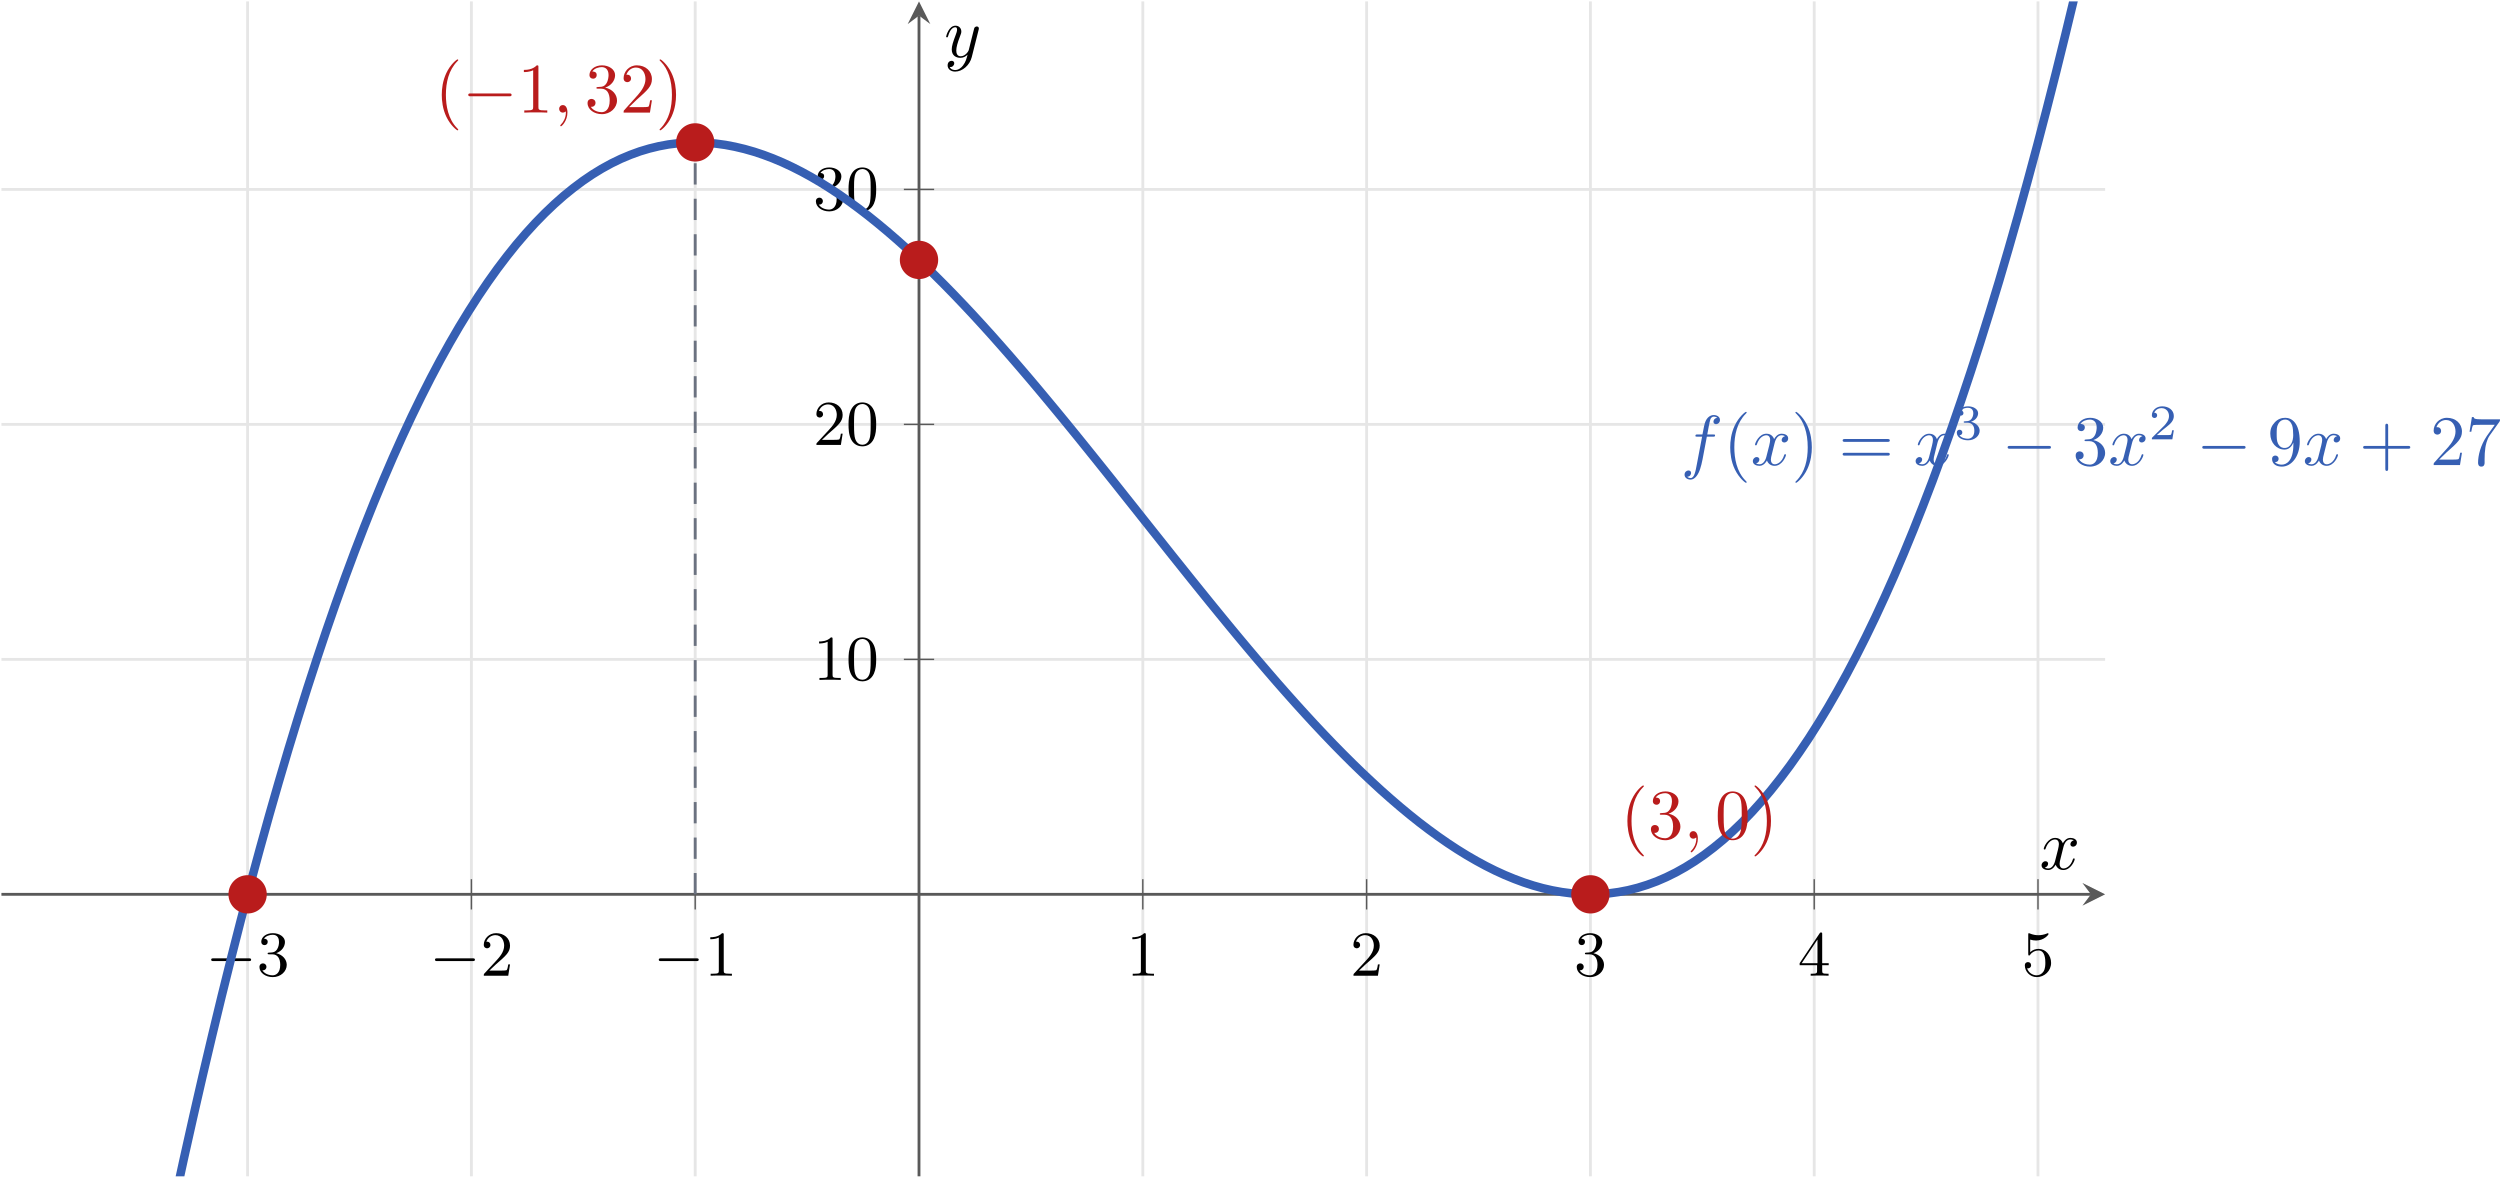
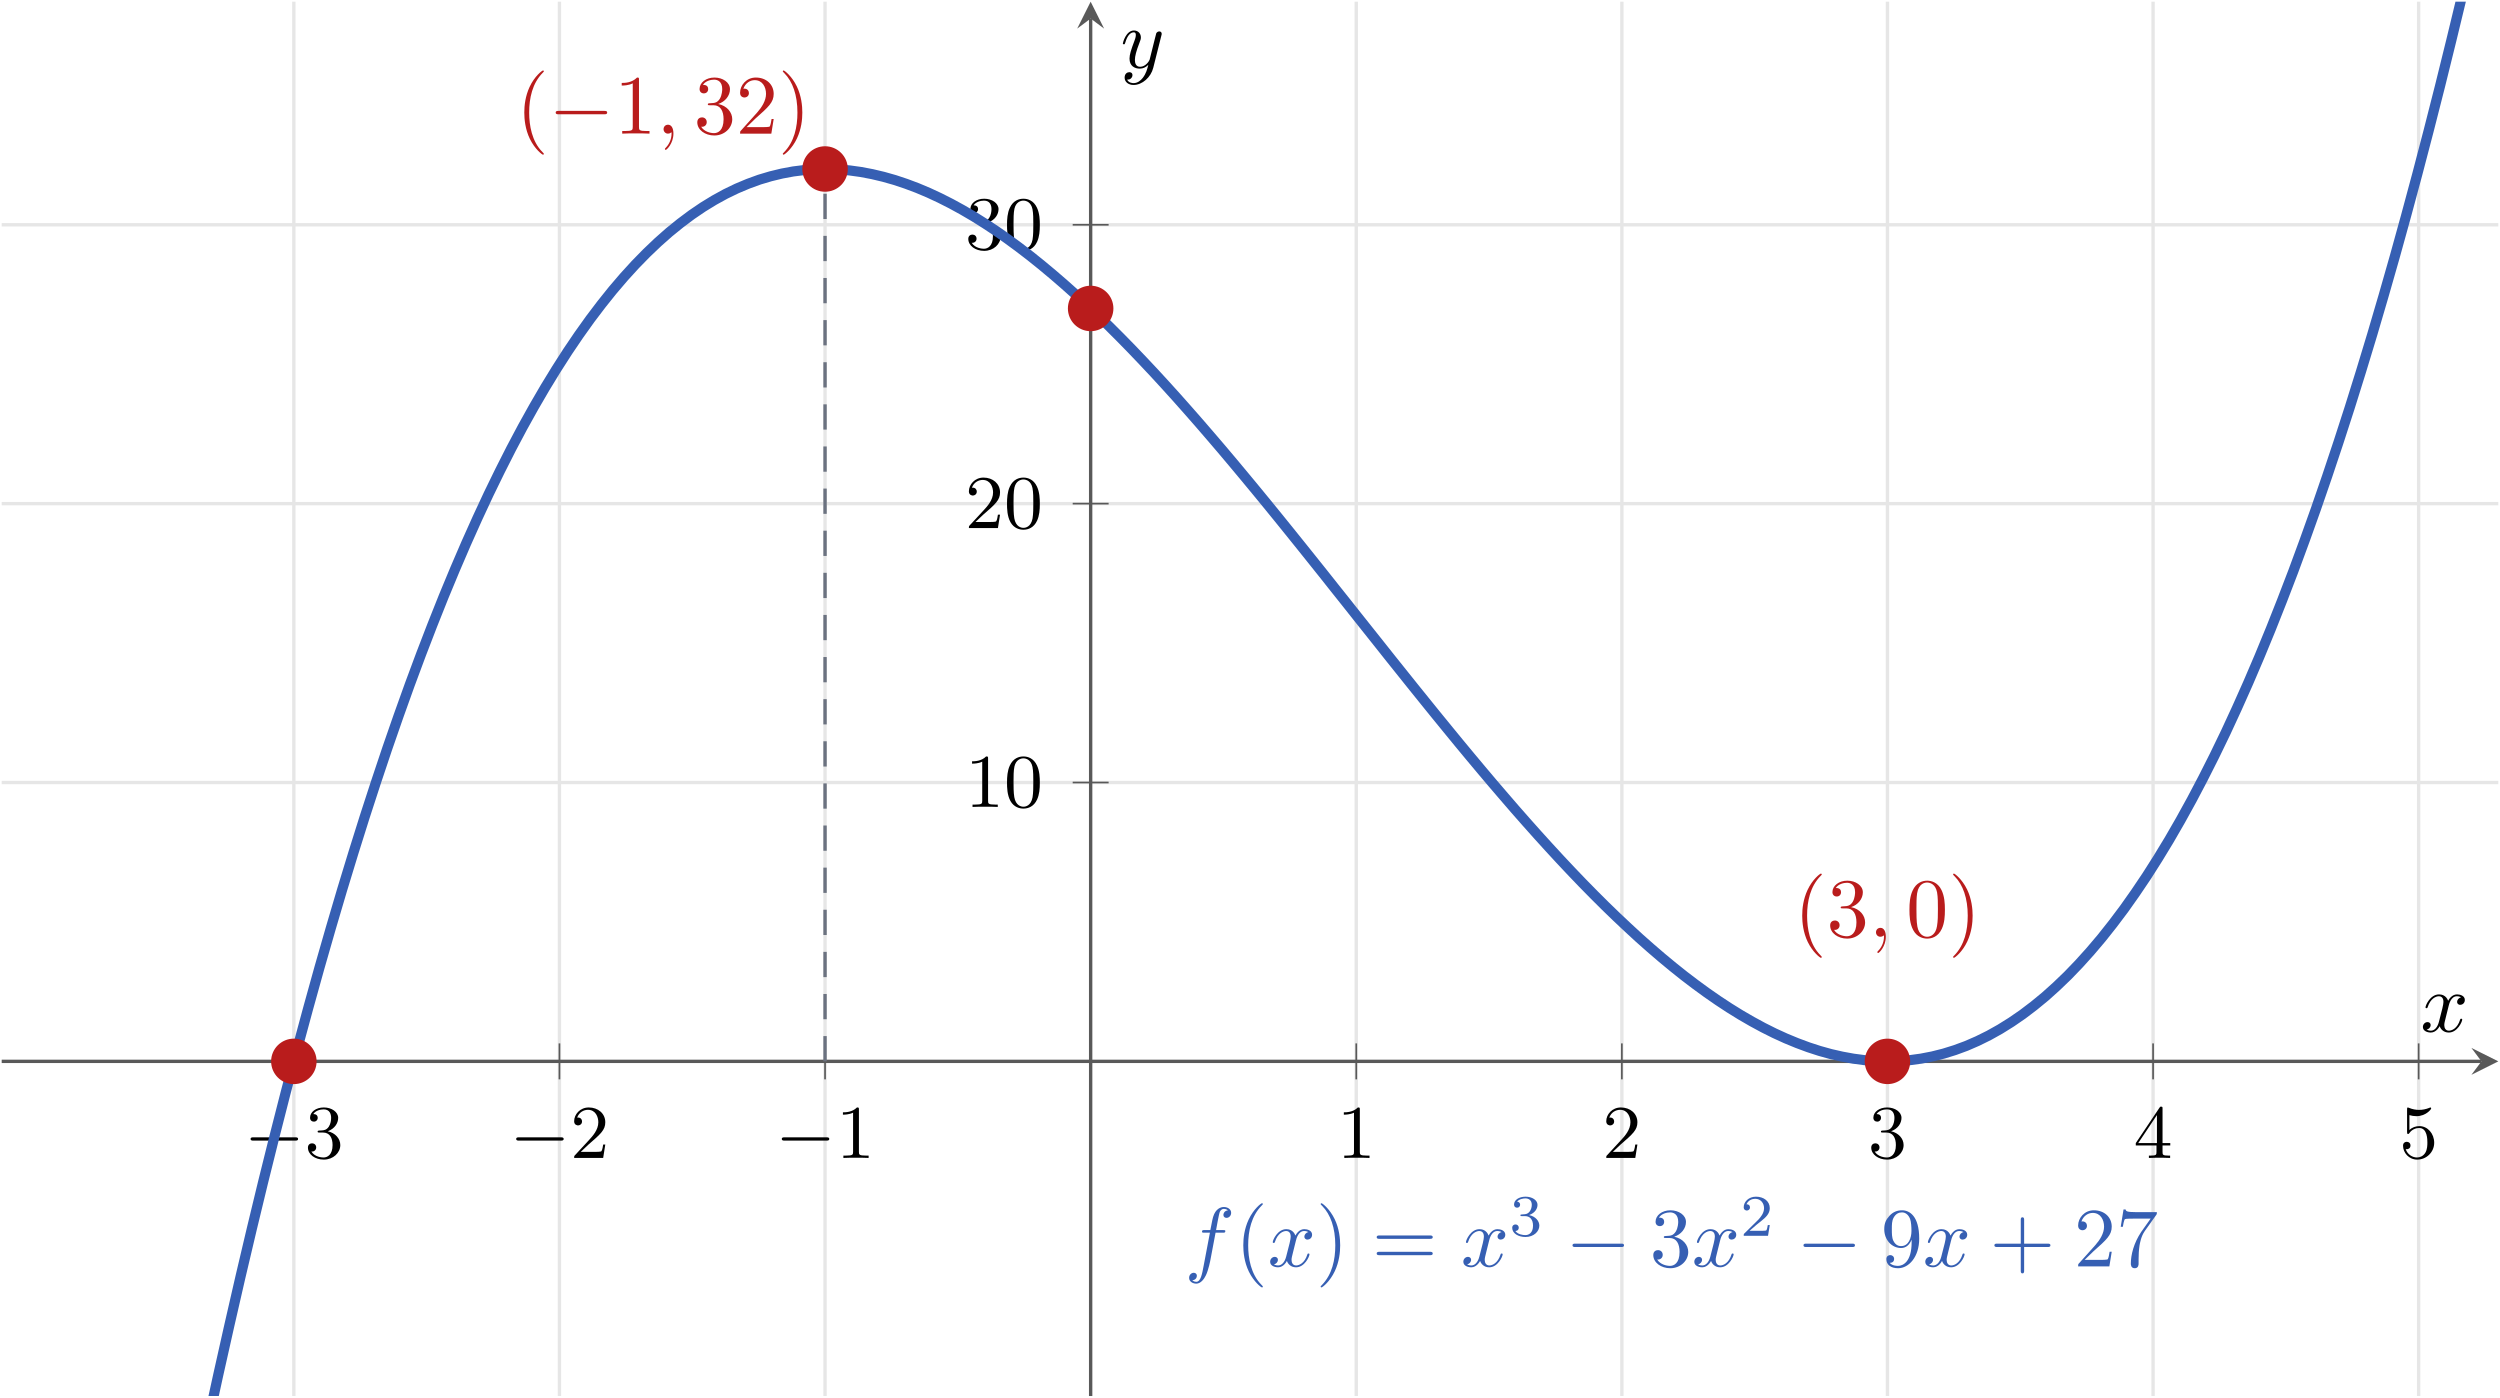
- <svg xmlns="http://www.w3.org/2000/svg" xmlns:xlink="http://www.w3.org/1999/xlink" version="1.1" width="350.957pt" height="165.333pt" viewBox="-67.02 -67.02 350.957 165.333">
+ <svg xmlns="http://www.w3.org/2000/svg" xmlns:xlink="http://www.w3.org/1999/xlink" version="1.1" width="295.722pt" height="165.333pt" viewBox="-67.02 -67.02 295.722 165.333">
  <defs>
    <clipPath id="clip1">
      <path d="M-66.82 98.113H228.504V-66.821H-66.82Z" />
    </clipPath>
    <path id="g0-0" d="M6.052-2.053C6.214-2.053 6.384-2.053 6.384-2.251C6.384-2.439 6.205-2.439 6.052-2.439H1.103C.95-2.439 .771-2.439 .771-2.251C.771-2.053 .941-2.053 1.103-2.053H6.052Z" />
    <path id="g1-48" d="M4.241-2.869C4.241-3.47 4.214-4.241 3.9-4.914C3.506-5.756 2.824-5.972 2.304-5.972C1.766-5.972 1.085-5.756 .69-4.896C.403-4.277 .359-3.551 .359-2.869C.359-2.286 .377-1.417 .762-.708C1.184 .054 1.883 .197 2.295 .197C2.878 .197 3.542-.054 3.918-.879C4.187-1.479 4.241-2.152 4.241-2.869ZM2.304-.027C2.035-.027 1.39-.152 1.219-1.166C1.13-1.695 1.13-2.466 1.13-2.977C1.13-3.587 1.13-4.295 1.237-4.788C1.417-5.586 1.991-5.747 2.295-5.747C2.636-5.747 3.201-5.568 3.371-4.734C3.47-4.241 3.47-3.542 3.47-2.977C3.47-2.421 3.47-1.668 3.38-1.139C3.192-.117 2.529-.027 2.304-.027Z" />
    <path id="g1-49" d="M2.726-5.73C2.726-5.954 2.717-5.972 2.493-5.972C1.937-5.398 1.112-5.398 .834-5.398V-5.12C1.004-5.12 1.551-5.12 2.035-5.353V-.717C2.035-.386 2.008-.278 1.175-.278H.888V0C1.21-.027 2.008-.027 2.376-.027S3.551-.027 3.873 0V-.278H3.587C2.753-.278 2.726-.386 2.726-.717V-5.73Z" />
    <path id="g1-50" d="M4.142-1.587H3.891C3.873-1.47 3.802-.941 3.685-.798C3.631-.717 3.013-.717 2.833-.717H1.237L2.125-1.56C3.596-2.833 4.142-3.309 4.142-4.223C4.142-5.254 3.291-5.972 2.188-5.972C1.157-5.972 .457-5.156 .457-4.34C.457-3.891 .843-3.847 .924-3.847C1.121-3.847 1.39-3.99 1.39-4.313C1.39-4.582 1.201-4.779 .924-4.779C.879-4.779 .852-4.779 .816-4.77C1.031-5.407 1.605-5.694 2.089-5.694C3.004-5.694 3.318-4.842 3.318-4.223C3.318-3.309 2.627-2.564 2.197-2.098L.556-.323C.457-.224 .457-.206 .457 0H3.891L4.142-1.587Z" />
    <path id="g1-51" d="M2.735-3.156C3.569-3.47 3.963-4.125 3.963-4.743C3.963-5.434 3.201-5.972 2.268-5.972S.637-5.443 .637-4.761C.637-4.465 .834-4.295 1.094-4.295S1.542-4.483 1.542-4.743C1.542-5.057 1.327-5.192 1.022-5.192C1.255-5.568 1.802-5.747 2.242-5.747C2.986-5.747 3.129-5.156 3.129-4.734C3.129-4.465 3.075-4.035 2.851-3.694C2.573-3.291 2.26-3.273 2-3.255C1.775-3.237 1.757-3.237 1.686-3.237C1.605-3.228 1.533-3.219 1.533-3.12C1.533-3.004 1.605-3.004 1.757-3.004H2.179C2.959-3.004 3.3-2.376 3.3-1.524C3.3-.377 2.69-.054 2.233-.054C2.062-.054 1.193-.099 .789-.762C1.112-.717 1.363-.941 1.363-1.246C1.363-1.542 1.139-1.731 .879-1.731C.655-1.731 .386-1.596 .386-1.219C.386-.421 1.219 .197 2.26 .197C3.38 .197 4.214-.61 4.214-1.524C4.214-2.304 3.596-2.968 2.735-3.156Z" />
    <path id="g1-52" d="M.26-1.757V-1.479H2.708V-.708C2.708-.377 2.681-.278 2.008-.278H1.811V0C2.376-.027 3.004-.027 3.067-.027C3.111-.027 3.757-.027 4.322 0V-.278H4.125C3.452-.278 3.425-.377 3.425-.708V-1.479H4.34V-1.757H3.425V-5.828C3.425-6.007 3.425-6.07 3.255-6.07C3.147-6.07 3.138-6.061 3.058-5.936L.26-1.757ZM.547-1.757L2.762-5.075V-1.757H.547Z" />
    <path id="g1-53" d="M.933-3.093C.933-2.932 .933-2.833 1.058-2.833C1.13-2.833 1.157-2.869 1.21-2.95C1.479-3.327 1.91-3.542 2.376-3.542C3.335-3.542 3.335-2.161 3.335-1.838C3.335-1.56 3.335-1.004 3.084-.601C2.842-.224 2.466-.054 2.116-.054C1.587-.054 .986-.386 .771-1.049C.78-1.049 .834-1.031 .897-1.031C1.076-1.031 1.336-1.148 1.336-1.47C1.336-1.748 1.139-1.91 .897-1.91C.708-1.91 .457-1.802 .457-1.444C.457-.628 1.139 .197 2.134 .197C3.219 .197 4.142-.681 4.142-1.793C4.142-2.878 3.371-3.766 2.394-3.766C1.964-3.766 1.524-3.622 1.21-3.3V-5.066C1.479-4.985 1.757-4.94 2.035-4.94C3.138-4.94 3.784-5.738 3.784-5.855C3.784-5.936 3.73-5.972 3.685-5.972C3.667-5.972 3.649-5.972 3.569-5.927C3.147-5.756 2.735-5.685 2.358-5.685C1.973-5.685 1.569-5.756 1.157-5.927C1.067-5.972 1.049-5.972 1.04-5.972C.933-5.972 .933-5.882 .933-5.73V-3.093Z" />
    <path id="g2-0" d="M6.565-2.291C6.735-2.291 6.914-2.291 6.914-2.491S6.735-2.69 6.565-2.69H1.176C1.006-2.69 .827-2.69 .827-2.491S1.006-2.291 1.176-2.291H6.565Z" />
    <path id="g3-59" d="M2.022-.01C2.022-.667 1.773-1.056 1.385-1.056C1.056-1.056 .857-.807 .857-.528C.857-.259 1.056 0 1.385 0C1.504 0 1.634-.04 1.733-.13C1.763-.149 1.773-.159 1.783-.159S1.803-.149 1.803-.01C1.803 .727 1.455 1.325 1.126 1.654C1.016 1.763 1.016 1.783 1.016 1.813C1.016 1.883 1.066 1.923 1.116 1.923C1.225 1.923 2.022 1.156 2.022-.01Z" />
    <path id="g3-102" d="M3.656-3.985H4.513C4.712-3.985 4.812-3.985 4.812-4.184C4.812-4.294 4.712-4.294 4.543-4.294H3.716L3.925-5.43C3.965-5.639 4.105-6.346 4.164-6.466C4.254-6.655 4.423-6.804 4.633-6.804C4.672-6.804 4.932-6.804 5.121-6.625C4.682-6.585 4.583-6.237 4.583-6.087C4.583-5.858 4.762-5.738 4.951-5.738C5.21-5.738 5.499-5.958 5.499-6.336C5.499-6.795 5.041-7.024 4.633-7.024C4.294-7.024 3.666-6.844 3.367-5.858C3.308-5.649 3.278-5.549 3.039-4.294H2.351C2.162-4.294 2.052-4.294 2.052-4.105C2.052-3.985 2.142-3.985 2.331-3.985H2.989L2.242-.05C2.062 .917 1.893 1.823 1.375 1.823C1.335 1.823 1.086 1.823 .897 1.644C1.355 1.614 1.445 1.255 1.445 1.106C1.445 .877 1.265 .757 1.076 .757C.817 .757 .528 .976 .528 1.355C.528 1.803 .966 2.042 1.375 2.042C1.923 2.042 2.321 1.455 2.501 1.076C2.819 .448 3.049-.757 3.059-.827L3.656-3.985Z" />
    <path id="g3-120" d="M3.328-3.009C3.387-3.268 3.616-4.184 4.314-4.184C4.364-4.184 4.603-4.184 4.812-4.055C4.533-4.005 4.334-3.756 4.334-3.517C4.334-3.357 4.443-3.168 4.712-3.168C4.932-3.168 5.25-3.347 5.25-3.746C5.25-4.264 4.663-4.403 4.324-4.403C3.746-4.403 3.397-3.875 3.278-3.646C3.029-4.304 2.491-4.403 2.202-4.403C1.166-4.403 .598-3.118 .598-2.869C.598-2.77 .697-2.77 .717-2.77C.797-2.77 .827-2.79 .847-2.879C1.186-3.935 1.843-4.184 2.182-4.184C2.371-4.184 2.72-4.095 2.72-3.517C2.72-3.208 2.55-2.54 2.182-1.146C2.022-.528 1.674-.11 1.235-.11C1.176-.11 .946-.11 .737-.239C.986-.289 1.205-.498 1.205-.777C1.205-1.046 .986-1.126 .837-1.126C.538-1.126 .289-.867 .289-.548C.289-.09 .787 .11 1.225 .11C1.883 .11 2.242-.588 2.271-.648C2.391-.279 2.75 .11 3.347 .11C4.374 .11 4.941-1.176 4.941-1.425C4.941-1.524 4.852-1.524 4.822-1.524C4.732-1.524 4.712-1.484 4.692-1.415C4.364-.349 3.686-.11 3.367-.11C2.979-.11 2.819-.428 2.819-.767C2.819-.986 2.879-1.205 2.989-1.644L3.328-3.009Z" />
    <path id="g3-121" d="M4.842-3.796C4.882-3.935 4.882-3.955 4.882-4.025C4.882-4.204 4.742-4.294 4.593-4.294C4.493-4.294 4.334-4.234 4.244-4.085C4.224-4.035 4.144-3.726 4.105-3.547C4.035-3.288 3.965-3.019 3.905-2.75L3.457-.956C3.417-.807 2.989-.11 2.331-.11C1.823-.11 1.714-.548 1.714-.917C1.714-1.375 1.883-1.993 2.222-2.869C2.381-3.278 2.421-3.387 2.421-3.587C2.421-4.035 2.102-4.403 1.604-4.403C.658-4.403 .289-2.959 .289-2.869C.289-2.77 .389-2.77 .408-2.77C.508-2.77 .518-2.79 .568-2.949C.837-3.885 1.235-4.184 1.574-4.184C1.654-4.184 1.823-4.184 1.823-3.866C1.823-3.616 1.724-3.357 1.654-3.168C1.255-2.112 1.076-1.544 1.076-1.076C1.076-.189 1.704 .11 2.291 .11C2.68 .11 3.019-.06 3.298-.339C3.168 .179 3.049 .667 2.65 1.196C2.391 1.534 2.012 1.823 1.554 1.823C1.415 1.823 .966 1.793 .797 1.405C.956 1.405 1.086 1.405 1.225 1.285C1.325 1.196 1.425 1.066 1.425 .877C1.425 .568 1.156 .528 1.056 .528C.827 .528 .498 .687 .498 1.176C.498 1.674 .936 2.042 1.554 2.042C2.58 2.042 3.606 1.136 3.885 .01L4.842-3.796Z" />
    <path id="g4-40" d="M3.298 2.391C3.298 2.361 3.298 2.341 3.128 2.172C1.883 .917 1.564-.966 1.564-2.491C1.564-4.224 1.943-5.958 3.168-7.203C3.298-7.323 3.298-7.342 3.298-7.372C3.298-7.442 3.258-7.472 3.198-7.472C3.098-7.472 2.202-6.795 1.614-5.529C1.106-4.433 .986-3.328 .986-2.491C.986-1.714 1.096-.508 1.644 .618C2.242 1.843 3.098 2.491 3.198 2.491C3.258 2.491 3.298 2.461 3.298 2.391Z" />
    <path id="g4-41" d="M2.879-2.491C2.879-3.268 2.77-4.473 2.222-5.599C1.624-6.824 .767-7.472 .667-7.472C.608-7.472 .568-7.432 .568-7.372C.568-7.342 .568-7.323 .757-7.143C1.733-6.157 2.301-4.573 2.301-2.491C2.301-.787 1.933 .966 .697 2.222C.568 2.341 .568 2.361 .568 2.391C.568 2.451 .608 2.491 .667 2.491C.767 2.491 1.664 1.813 2.252 .548C2.76-.548 2.879-1.654 2.879-2.491Z" />
    <path id="g4-43" d="M4.075-2.291H6.854C6.994-2.291 7.183-2.291 7.183-2.491S6.994-2.69 6.854-2.69H4.075V-5.479C4.075-5.619 4.075-5.808 3.875-5.808S3.676-5.619 3.676-5.479V-2.69H.887C.747-2.69 .558-2.69 .558-2.491S.747-2.291 .887-2.291H3.676V.498C3.676 .638 3.676 .827 3.875 .827S4.075 .638 4.075 .498V-2.291Z" />
    <path id="g4-48" d="M4.583-3.188C4.583-3.985 4.533-4.782 4.184-5.519C3.726-6.476 2.909-6.635 2.491-6.635C1.893-6.635 1.166-6.376 .757-5.45C.438-4.762 .389-3.985 .389-3.188C.389-2.441 .428-1.544 .837-.787C1.265 .02 1.993 .219 2.481 .219C3.019 .219 3.776 .01 4.214-.936C4.533-1.624 4.583-2.401 4.583-3.188ZM2.481 0C2.092 0 1.504-.249 1.325-1.205C1.215-1.803 1.215-2.72 1.215-3.308C1.215-3.945 1.215-4.603 1.295-5.141C1.484-6.326 2.232-6.416 2.481-6.416C2.809-6.416 3.467-6.237 3.656-5.25C3.756-4.692 3.756-3.935 3.756-3.308C3.756-2.56 3.756-1.883 3.646-1.245C3.497-.299 2.929 0 2.481 0Z" />
    <path id="g4-49" d="M2.929-6.376C2.929-6.615 2.929-6.635 2.7-6.635C2.082-5.998 1.205-5.998 .887-5.998V-5.689C1.086-5.689 1.674-5.689 2.192-5.948V-.787C2.192-.428 2.162-.309 1.265-.309H.946V0C1.295-.03 2.162-.03 2.56-.03S3.826-.03 4.174 0V-.309H3.856C2.959-.309 2.929-.418 2.929-.787V-6.376Z" />
    <path id="g4-50" d="M1.265-.767L2.321-1.793C3.875-3.168 4.473-3.706 4.473-4.702C4.473-5.838 3.577-6.635 2.361-6.635C1.235-6.635 .498-5.719 .498-4.832C.498-4.274 .996-4.274 1.026-4.274C1.196-4.274 1.544-4.394 1.544-4.802C1.544-5.061 1.365-5.32 1.016-5.32C.936-5.32 .917-5.32 .887-5.31C1.116-5.958 1.654-6.326 2.232-6.326C3.138-6.326 3.567-5.519 3.567-4.702C3.567-3.905 3.068-3.118 2.521-2.501L.608-.369C.498-.259 .498-.239 .498 0H4.194L4.473-1.733H4.224C4.174-1.435 4.105-.996 4.005-.847C3.935-.767 3.278-.767 3.059-.767H1.265Z" />
    <path id="g4-51" d="M2.889-3.507C3.706-3.776 4.284-4.473 4.284-5.26C4.284-6.077 3.407-6.635 2.451-6.635C1.445-6.635 .687-6.037 .687-5.28C.687-4.951 .907-4.762 1.196-4.762C1.504-4.762 1.704-4.981 1.704-5.27C1.704-5.768 1.235-5.768 1.086-5.768C1.395-6.257 2.052-6.386 2.411-6.386C2.819-6.386 3.367-6.167 3.367-5.27C3.367-5.151 3.347-4.573 3.088-4.134C2.79-3.656 2.451-3.626 2.202-3.616C2.122-3.606 1.883-3.587 1.813-3.587C1.733-3.577 1.664-3.567 1.664-3.467C1.664-3.357 1.733-3.357 1.903-3.357H2.341C3.158-3.357 3.527-2.68 3.527-1.704C3.527-.349 2.839-.06 2.401-.06C1.973-.06 1.225-.229 .877-.817C1.225-.767 1.534-.986 1.534-1.365C1.534-1.724 1.265-1.923 .976-1.923C.737-1.923 .418-1.783 .418-1.345C.418-.438 1.345 .219 2.431 .219C3.646 .219 4.553-.687 4.553-1.704C4.553-2.521 3.925-3.298 2.889-3.507Z" />
    <path id="g4-55" d="M4.742-6.067C4.832-6.187 4.832-6.207 4.832-6.416H2.411C1.196-6.416 1.176-6.545 1.136-6.735H.887L.558-4.682H.807C.837-4.842 .927-5.469 1.056-5.589C1.126-5.649 1.903-5.649 2.032-5.649H4.095C3.985-5.489 3.198-4.403 2.979-4.075C2.082-2.73 1.753-1.345 1.753-.329C1.753-.229 1.753 .219 2.212 .219S2.67-.229 2.67-.329V-.837C2.67-1.385 2.7-1.933 2.78-2.471C2.819-2.7 2.959-3.557 3.397-4.174L4.742-6.067Z" />
    <path id="g4-57" d="M3.656-3.168V-2.849C3.656-.518 2.62-.06 2.042-.06C1.873-.06 1.335-.08 1.066-.418C1.504-.418 1.584-.707 1.584-.877C1.584-1.186 1.345-1.335 1.126-1.335C.966-1.335 .667-1.245 .667-.857C.667-.189 1.205 .219 2.052 .219C3.337 .219 4.553-1.136 4.553-3.278C4.553-5.958 3.407-6.635 2.521-6.635C1.973-6.635 1.484-6.456 1.056-6.007C.648-5.559 .418-5.141 .418-4.394C.418-3.148 1.295-2.172 2.411-2.172C3.019-2.172 3.427-2.59 3.656-3.168ZM2.421-2.401C2.262-2.401 1.803-2.401 1.494-3.029C1.315-3.397 1.315-3.895 1.315-4.384C1.315-4.922 1.315-5.39 1.524-5.758C1.793-6.257 2.172-6.386 2.521-6.386C2.979-6.386 3.308-6.047 3.477-5.599C3.597-5.28 3.636-4.653 3.636-4.194C3.636-3.367 3.298-2.401 2.421-2.401Z" />
    <path id="g4-61" d="M6.844-3.258C6.994-3.258 7.183-3.258 7.183-3.457S6.994-3.656 6.854-3.656H.887C.747-3.656 .558-3.656 .558-3.457S.747-3.258 .897-3.258H6.844ZM6.854-1.325C6.994-1.325 7.183-1.325 7.183-1.524S6.994-1.724 6.844-1.724H.897C.747-1.724 .558-1.724 .558-1.524S.747-1.325 .887-1.325H6.854Z" />
    <path id="g5-50" d="M3.522-1.269H3.285C3.264-1.116 3.194-.704 3.103-.635C3.048-.593 2.511-.593 2.413-.593H1.13C1.862-1.241 2.106-1.437 2.525-1.764C3.041-2.176 3.522-2.608 3.522-3.271C3.522-4.115 2.783-4.631 1.89-4.631C1.025-4.631 .439-4.024 .439-3.382C.439-3.027 .739-2.992 .809-2.992C.976-2.992 1.179-3.11 1.179-3.361C1.179-3.487 1.13-3.731 .767-3.731C.983-4.226 1.458-4.38 1.785-4.38C2.483-4.38 2.845-3.836 2.845-3.271C2.845-2.664 2.413-2.183 2.19-1.932L.509-.272C.439-.209 .439-.195 .439 0H3.313L3.522-1.269Z" />
    <path id="g5-51" d="M1.904-2.329C2.448-2.329 2.838-1.953 2.838-1.206C2.838-.342 2.336-.084 1.932-.084C1.653-.084 1.039-.16 .746-.572C1.074-.586 1.151-.816 1.151-.962C1.151-1.186 .983-1.346 .767-1.346C.572-1.346 .377-1.227 .377-.941C.377-.286 1.102 .139 1.946 .139C2.915 .139 3.585-.509 3.585-1.206C3.585-1.75 3.138-2.294 2.371-2.455C3.103-2.72 3.368-3.243 3.368-3.668C3.368-4.219 2.734-4.631 1.96-4.631S.593-4.254 .593-3.696C.593-3.459 .746-3.327 .955-3.327C1.172-3.327 1.311-3.487 1.311-3.682C1.311-3.884 1.172-4.031 .955-4.045C1.2-4.352 1.681-4.428 1.939-4.428C2.253-4.428 2.692-4.275 2.692-3.668C2.692-3.375 2.594-3.055 2.413-2.838C2.183-2.573 1.988-2.559 1.639-2.538C1.465-2.525 1.451-2.525 1.416-2.518C1.402-2.518 1.346-2.504 1.346-2.427C1.346-2.329 1.409-2.329 1.527-2.329H1.904Z" />
  </defs>
  <g id="page1">
    <path d="M-32.262 98.113V-66.821M-.844 98.113V-66.821M30.574 98.113V-66.821M93.41 98.113V-66.821M124.829 98.113V-66.821M156.246 98.113V-66.821M187.665 98.113V-66.821M219.078 98.113V-66.821" stroke="#e6e6e6" fill="none" stroke-width=".399" stroke-miterlimit="10" />
    <path d="M-66.82 25.543H228.504M-66.82-7.446H228.504M-66.82-40.43H228.504" stroke="#e6e6e6" fill="none" stroke-width=".399" stroke-miterlimit="10" />
    <path d="M-32.262 60.656V56.402M-.844 60.656V56.402M30.574 60.656V56.402M93.41 60.656V56.402M124.829 60.656V56.402M156.246 60.656V56.402M187.665 60.656V56.402M219.078 60.656V56.402" stroke="#595959" fill="none" stroke-width=".199" stroke-miterlimit="10" />
    <path d="M59.867 25.543H64.118M59.867-7.446H64.118M59.867-40.43H64.118" stroke="#595959" fill="none" stroke-width=".199" stroke-miterlimit="10" />
    <path d="M-66.82 58.527H226.512" stroke="#595959" fill="none" stroke-width=".399" stroke-miterlimit="10" />
    <path d="M228.504 58.527L225.317 56.934L226.512 58.527L225.317 60.121" fill="#595959" />
    <path d="M61.992 98.113V-64.828" stroke="#595959" fill="none" stroke-width=".399" stroke-miterlimit="10" />
    <path d="M61.992-66.82L60.398-63.633L61.992-64.828L63.586-63.633" fill="#595959" />
    <g transform="matrix(1 0 0 1 28.4724 -160.5246)">
      <use x="-66.62" y="230.477" xlink:href="#g0-0" />
      <use x="-59.453" y="230.477" xlink:href="#g1-51" />
    </g>
    <g transform="matrix(1 0 0 1 59.88994 -160.5246)">
      <use x="-66.62" y="230.477" xlink:href="#g0-0" />
      <use x="-59.453" y="230.477" xlink:href="#g1-50" />
    </g>
    <g transform="matrix(1 0 0 1 91.3075 -160.5246)">
      <use x="-66.62" y="230.477" xlink:href="#g0-0" />
      <use x="-59.453" y="230.477" xlink:href="#g1-49" />
    </g>
    <g transform="matrix(1 0 0 1 157.7263 -160.5246)">
      <use x="-66.62" y="230.477" xlink:href="#g1-49" />
    </g>
    <g transform="matrix(1 0 0 1 189.1442 -160.5246)">
      <use x="-66.62" y="230.477" xlink:href="#g1-50" />
    </g>
    <g transform="matrix(1 0 0 1 220.5612 -160.5246)">
      <use x="-66.62" y="230.477" xlink:href="#g1-51" />
    </g>
    <g transform="matrix(1 0 0 1 251.9792 -160.5246)">
      <use x="-66.62" y="230.477" xlink:href="#g1-52" />
    </g>
    <g transform="matrix(1 0 0 1 283.3962 -160.5246)">
      <use x="-66.62" y="230.477" xlink:href="#g1-53" />
    </g>
    <g transform="matrix(1 0 0 1 113.7515 -202.0458)">
      <use x="-66.62" y="230.477" xlink:href="#g1-49" />
      <use x="-62.012" y="230.477" xlink:href="#g1-48" />
    </g>
    <g transform="matrix(1 0 0 1 113.7515 -235.0321)">
      <use x="-66.62" y="230.477" xlink:href="#g1-50" />
      <use x="-62.012" y="230.477" xlink:href="#g1-48" />
    </g>
    <g transform="matrix(1 0 0 1 113.7515 -268.0184)">
      <use x="-66.62" y="230.477" xlink:href="#g1-51" />
      <use x="-62.012" y="230.477" xlink:href="#g1-48" />
    </g>
    <path d="M-65.25 230.676L-63.914 221.73L-62.582 212.961L-61.246 204.371L-59.91 195.957L-58.578 187.719L-57.242 179.648L-55.91 171.754L-54.574 164.027L-53.242 156.465L-51.906 149.074L-50.574 141.847L-49.238 134.785L-47.906 127.883L-46.57 121.14L-45.234 114.558L-43.902 108.133L-42.566 101.867L-41.234 95.75L-39.898 89.789L-38.566 83.98L-37.23 78.32L-35.898 72.808L-34.562 67.445L-33.23 62.226L-31.895 57.152L-30.559 52.218L-29.227 47.426L-27.891 42.773L-26.559 38.258L-25.223 33.879L-23.891 29.636L-22.555 25.527L-21.223 21.547L-19.887 17.699L-18.555 13.98L-17.219 10.386L-15.883 6.918L-14.551 3.574L-13.215 .355L-11.883-2.742L-10.547-5.723L-9.215-8.586L-7.879-11.328L-6.547-13.957L-5.211-16.477L-3.875-18.879L-2.543-21.172L-1.207-23.356L.125-25.434L1.461-27.407L2.793-29.274L4.129-31.035L5.461-32.699L6.797-34.262L8.129-35.723L9.465-37.09L10.801-38.364L12.133-39.543L13.469-40.625L14.801-41.621L16.137-42.528L17.469-43.344L18.805-44.078L20.137-44.723L21.473-45.285L22.805-45.77L24.141-46.168L25.477-46.492L26.809-46.739L28.145-46.907L29.477-47.004L30.812-47.028L32.145-46.981L33.48-46.86L34.812-46.676L36.148-46.422L37.48-46.106L38.816-45.727L40.153-45.282L41.484-44.782L42.821-44.219L44.153-43.598L45.489-42.922L46.821-42.192L48.157-41.41L49.489-40.574L50.825-39.692L52.157-38.758L53.492-37.778L54.828-36.754L56.16-35.684L57.496-34.571L58.828-33.422L60.164-32.231L61.496-31L62.831-29.735L64.165-28.434L65.499-27.102L66.832-25.739L68.168-24.34L69.504-22.918L70.835-21.469L72.171-19.992L73.504-18.489L74.84-16.965L76.171-15.422L77.507-13.86L78.84-12.278L80.175-10.676L81.511-9.063L82.844-7.438L84.18-5.797L85.511-4.149L86.847-2.489L88.18-.824L89.516 .847L90.847 2.527L92.183 4.203L93.516 5.886L94.852 7.566L96.188 9.246L97.519 10.922L98.856 12.593L100.188 14.258L101.523 15.914L102.856 17.562L104.192 19.199L105.523 20.824L106.859 22.437L108.192 24.031L109.528 25.613L110.864 27.172L112.195 28.715L113.531 30.234L114.864 31.73L116.2 33.203L117.531 34.648L118.868 36.07L120.2 37.461L121.535 38.82L122.868 40.148L124.204 41.441L125.54 42.699L126.871 43.926L128.207 45.109L129.54 46.254L130.875 47.359L132.207 48.422L133.542 49.437L134.875 50.41L136.21 51.336L137.542 52.211L138.879 53.039L140.214 53.812L141.547 54.535L142.882 55.203L144.214 55.812L145.55 56.363L146.882 56.859L148.219 57.293L149.55 57.664L150.887 57.968L152.219 58.211L153.554 58.386L154.891 58.492L156.222 58.527L157.559 58.492L158.891 58.386L160.226 58.203L161.559 57.945L162.894 57.609L164.226 57.195L165.562 56.703L166.894 56.125L168.231 55.465L169.566 54.718L170.899 53.886L172.234 52.968L173.566 51.957L174.903 50.859L176.234 49.664L177.571 48.379L178.903 46.996L180.238 45.515L181.575 43.937L182.906 42.258L184.243 40.48L185.575 38.593L186.911 36.609L188.243 34.511L189.578 32.312L190.911 30L192.246 27.578L193.578 25.043L194.915 22.394L196.25 19.633L197.582 16.75L198.917 13.754L200.25 10.636L201.585 7.394L202.917 4.031L204.254 .547L205.585-3.067L206.922-6.809L208.254-10.68L209.589-14.68L210.925-18.809L212.257-23.074L213.594-27.477L214.925-32.012L216.262-36.688L217.594-41.504L218.929-46.457L220.262-51.555L221.597-56.797L222.929-62.188L224.266-67.723L225.601-73.407L226.934-79.239" stroke="#365fb3" fill="none" stroke-width="1.196" stroke-miterlimit="10" clip-path="url(#clip1)" />
    <path d="M30.574 58.527V-47.028" stroke="#6b7280" fill="none" stroke-width=".399" stroke-miterlimit="10" stroke-dasharray="2.989 1.993" clip-path="url(#clip1)" />
    <g fill="#b91c1c" transform="matrix(1 0 0 1 60.63213 -281.6892)">
      <use x="-66.62" y="230.477" xlink:href="#g4-40" />
      <use x="-62.746" y="230.477" xlink:href="#g2-0" />
      <use x="-54.997" y="230.477" xlink:href="#g4-49" />
      <use x="-50.016" y="230.477" xlink:href="#g3-59" />
      <use x="-45.588" y="230.477" xlink:href="#g4-51" />
      <use x="-40.607" y="230.477" xlink:href="#g4-50" />
      <use x="-35.625" y="230.477" xlink:href="#g4-41" />
    </g>
-     <g fill="#b91c1c" transform="matrix(1 0 0 1 227.0722 -179.7614)">
+     <g fill="#b91c1c" transform="matrix(1 0 0 1 211.7952 -186.6885)">
      <use x="-66.62" y="230.477" xlink:href="#g4-40" />
      <use x="-62.746" y="230.477" xlink:href="#g4-51" />
      <use x="-57.764" y="230.477" xlink:href="#g3-59" />
      <use x="-53.337" y="230.477" xlink:href="#g4-48" />
      <use x="-48.355" y="230.477" xlink:href="#g4-41" />
    </g>
-     <g fill="#365fb3" transform="matrix(1 0 0 1 235.5552 -232.2097)">
+     <g fill="#365fb3" transform="matrix(1 0 0 1 139.7315 -147.698)">
      <use x="-66.62" y="230.477" xlink:href="#g3-102" />
      <use x="-60.67" y="230.477" xlink:href="#g4-40" />
      <use x="-56.796" y="230.477" xlink:href="#g3-120" />
      <use x="-51.102" y="230.477" xlink:href="#g4-41" />
      <use x="-44.46" y="230.477" xlink:href="#g4-61" />
      <use x="-33.944" y="230.477" xlink:href="#g3-120" />
      <use x="-28.25" y="226.862" xlink:href="#g5-51" />
      <use x="-21.567" y="230.477" xlink:href="#g2-0" />
      <use x="-11.604" y="230.477" xlink:href="#g4-51" />
      <use x="-6.623" y="230.477" xlink:href="#g3-120" />
      <use x="-.929" y="226.862" xlink:href="#g5-50" />
      <use x="5.754" y="230.477" xlink:href="#g2-0" />
      <use x="15.717" y="230.477" xlink:href="#g4-57" />
      <use x="20.698" y="230.477" xlink:href="#g3-120" />
      <use x="28.606" y="230.477" xlink:href="#g4-43" />
      <use x="38.569" y="230.477" xlink:href="#g4-50" />
      <use x="43.55" y="230.477" xlink:href="#g4-55" />
    </g>
    <path d="M-29.77 58.527C-29.77 57.152-30.883 56.039-32.262 56.039C-33.637 56.039-34.75 57.152-34.75 58.527S-33.637 61.019-32.262 61.019C-30.883 61.019-29.77 59.902-29.77 58.527Z" fill="#b91c1c" />
    <path d="M-29.77 58.527C-29.77 57.152-30.883 56.039-32.262 56.039C-33.637 56.039-34.75 57.152-34.75 58.527S-33.637 61.019-32.262 61.019C-30.883 61.019-29.77 59.902-29.77 58.527Z" stroke="#b91c1c" fill="none" stroke-width=".399" stroke-miterlimit="10" />
    <path d="M64.484-30.535C64.484-31.91 63.367-33.024 61.992-33.024S59.499-31.91 59.499-30.535S60.617-28.043 61.992-28.043S64.484-29.16 64.484-30.535Z" fill="#b91c1c" />
    <path d="M64.484-30.535C64.484-31.91 63.367-33.024 61.992-33.024S59.499-31.91 59.499-30.535S60.617-28.043 61.992-28.043S64.484-29.16 64.484-30.535Z" stroke="#b91c1c" fill="none" stroke-width=".399" stroke-miterlimit="10" />
    <path d="M33.066-47.028C33.066-48.403 31.949-49.52 30.574-49.52S28.086-48.403 28.086-47.028S29.199-44.539 30.574-44.539S33.066-45.653 33.066-47.028Z" fill="#b91c1c" />
    <path d="M33.066-47.028C33.066-48.403 31.949-49.52 30.574-49.52S28.086-48.403 28.086-47.028S29.199-44.539 30.574-44.539S33.066-45.653 33.066-47.028Z" stroke="#b91c1c" fill="none" stroke-width=".399" stroke-miterlimit="10" />
    <path d="M158.734 58.527C158.734 57.152 157.621 56.039 156.246 56.039S153.754 57.152 153.754 58.527S154.871 61.019 156.246 61.019S158.734 59.902 158.734 58.527Z" fill="#b91c1c" />
    <path d="M158.734 58.527C158.734 57.152 157.621 56.039 156.246 56.039S153.754 57.152 153.754 58.527S154.871 61.019 156.246 61.019S158.734 59.902 158.734 58.527Z" stroke="#b91c1c" fill="none" stroke-width=".399" stroke-miterlimit="10" />
    <g transform="matrix(1 0 0 1 285.9122 -175.4683)">
      <use x="-66.62" y="230.477" xlink:href="#g3-120" />
    </g>
    <g transform="matrix(1 0 0 1 132.1324 -289.4874)">
      <use x="-66.62" y="230.477" xlink:href="#g3-121" />
    </g>
  </g>
</svg>
